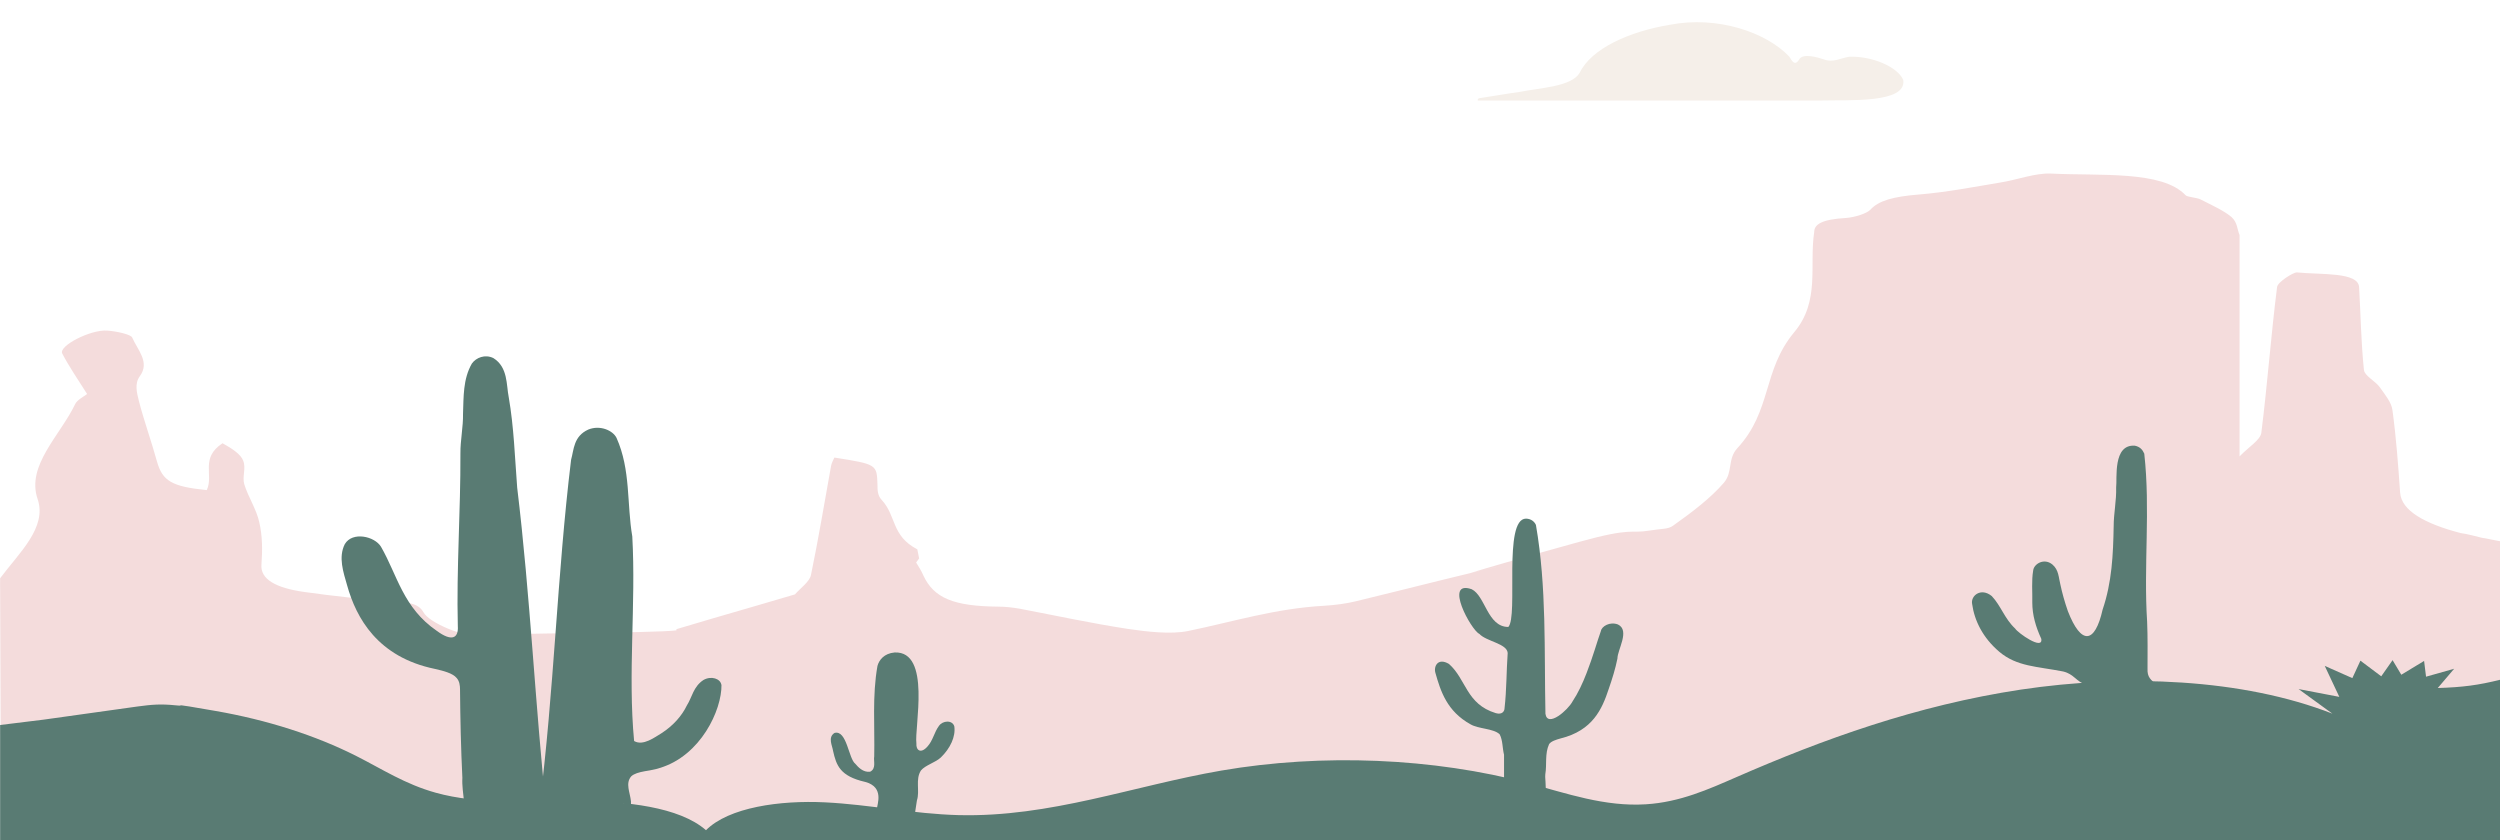
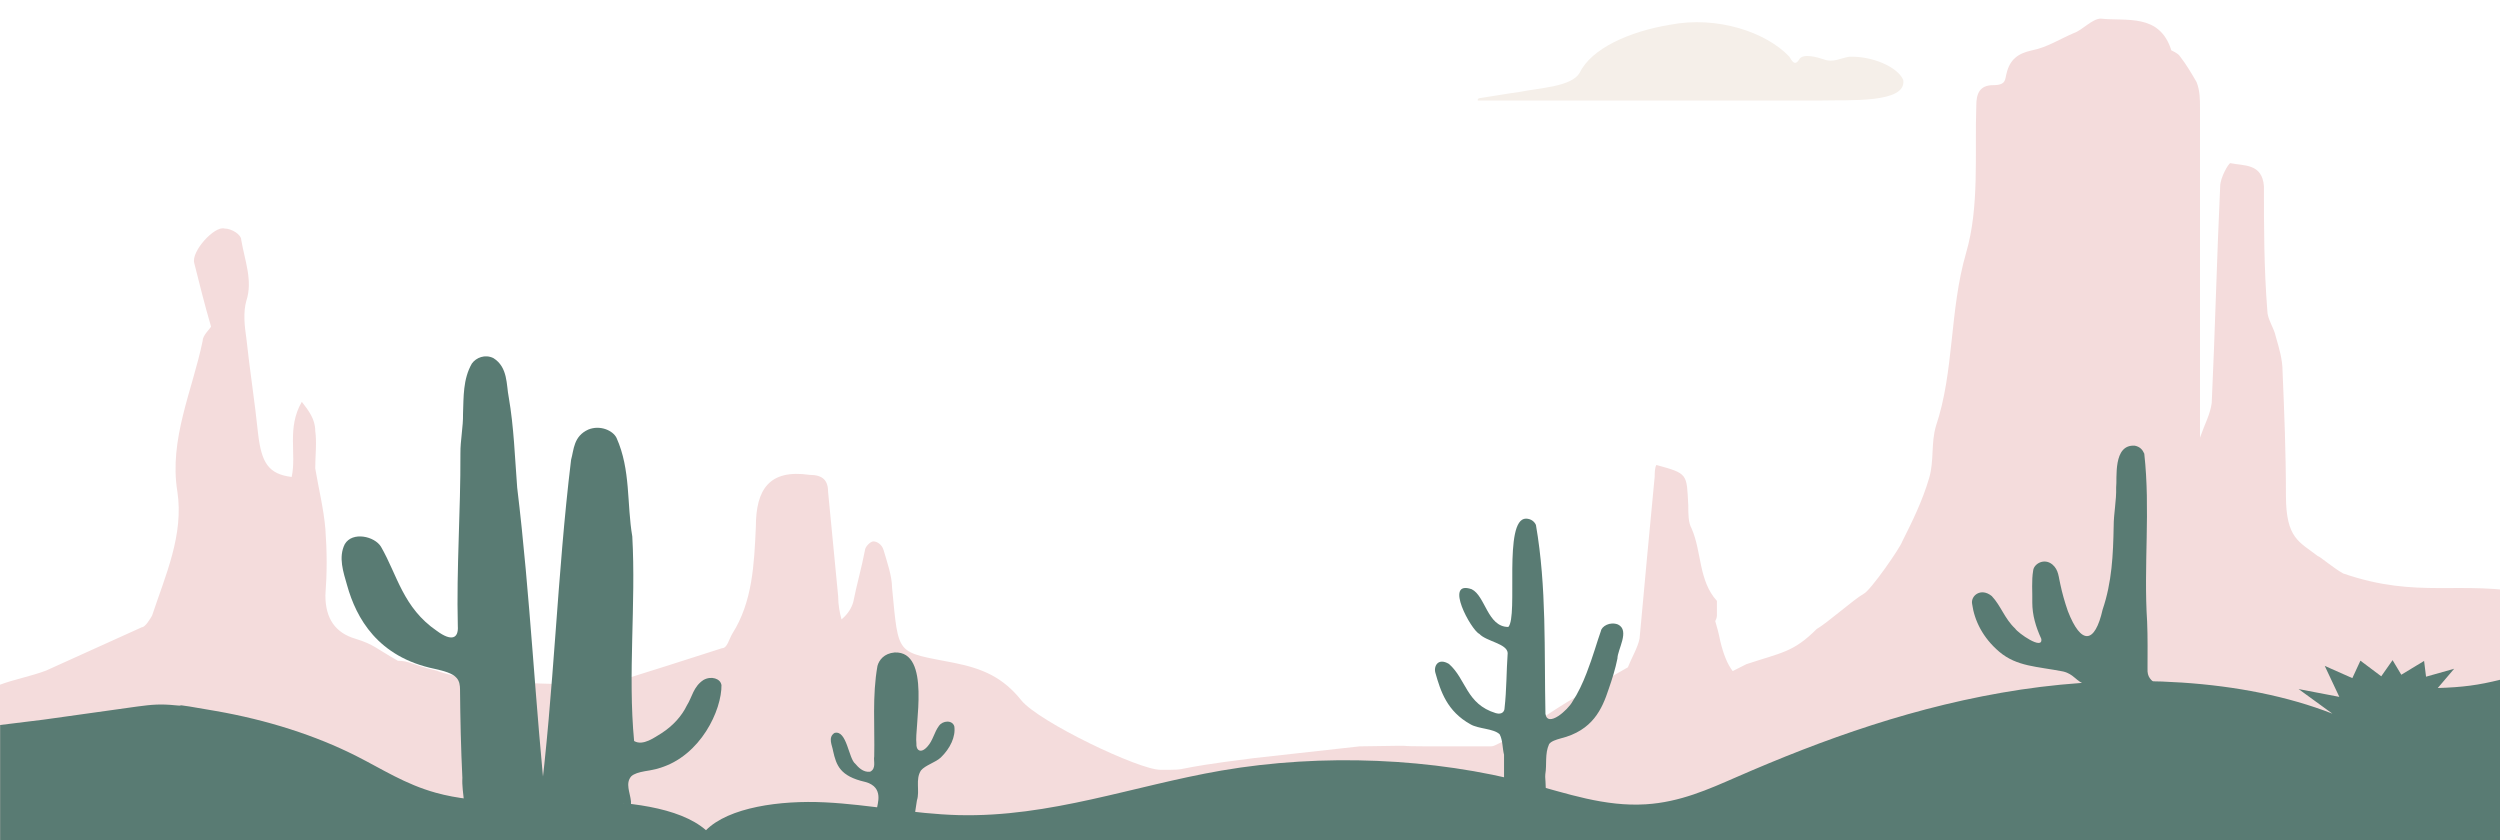
<svg xmlns="http://www.w3.org/2000/svg" id="Layer_1" data-name="Layer 1" version="1.1" viewBox="0 0 1920 645">
  <defs>
    <style>
      .cls-1 {
        stroke: #597b73;
        stroke-width: 6px;
      }

      .cls-1, .cls-2 {
        fill: #597b73;
      }

      .cls-3 {
        fill: #f4dcdc;
      }

      .cls-3, .cls-4, .cls-5, .cls-6, .cls-2, .cls-7, .cls-8, .cls-9 {
        stroke-width: 0px;
      }

      .cls-4 {
        fill: #f5efe9;
      }

      .cls-5, .cls-8 {
        fill: #000;
      }

      .cls-6 {
        fill: #563617;
      }

      .cls-7, .cls-8, .cls-10 {
        display: none;
      }

      .cls-7, .cls-9 {
        fill: #ffc754;
      }
    </style>
  </defs>
  <g>
-     <g id="BUTTES">
+     <path class="cls-3" d="M2001.6,464.6l-4.9,1253.5-1891.3,1.5,2.5-1074.6H0l-.7-118.9c11.6-4.4,24.5-6.7,36.1-11.1,24.5-11.1,49-22.2,73.6-33.3,2.6,0,6.5-6.7,7.8-8.9,10.3-31.1,24.5-62.1,19.4-95.4-6.5-39.9,11.6-77.7,19.4-115.4,0-4.4,5.2-8.9,6.5-11.1-5.2-17.8-9-33.3-12.9-48.8-2.6-8.9,15.5-28.8,23.2-26.6,5.2,0,12.9,4.4,12.9,8.9,2.6,15.5,9,31.1,3.9,46.6-2.6,8.9-1.3,20,0,28.8,2.6,24.4,6.5,48.8,9,73.2,2.6,22.2,7.8,31.1,25.8,33.3,3.9-17.8-3.9-37.7,7.8-57.7,5.2,6.7,10.3,13.3,10.3,22.2,1.3,8.9,0,20,0,28.9,2.6,15.5,6.5,31.1,7.8,46.6,1.3,17.8,1.3,33.3,0,51,0,17.8,7.7,28.8,23.2,33.3,14.2,4.4,15.5,7.3,32.5,16.9,9,0,10.8,3.1,29.5,7.5,30.3,11.9,119.2,10.5,134.1,10.4,0-.3,0-.5,0-.8.5,0,1.1,0,1.5-.2,28.4-8.9,56.8-17.8,83.9-26.6,3.9,0,5.2-6.7,7.8-11.1,15.5-24.4,16.8-53.2,18.1-82.1,0-28.8,10.3-44.4,41.3-39.9,10.3,0,14.2,4.4,14.2,13.3,2.6,26.6,5.2,53.3,7.7,79.9,0,6.7,1.3,13.3,2.6,17.8,5.2-4.4,7.7-8.9,9-13.3,2.6-13.3,6.5-26.6,9-39.9,0-2.2,3.9-6.7,6.5-6.7s6.5,2.2,7.8,6.7c2.6,8.9,6.5,20,6.5,28.9,5.2,53.2,2.6,48.8,47.8,57.7,21.9,4.4,37.4,11.1,51.6,28.9,13.7,16.6,90.4,53.3,106.7,53.2,27,0,0,0,72-9l81-9c63-1,9,0,63,0h37.8c1.1,0,2.2-.3,3.2-.8s0,0,0,0c19.4-8.9,37.4-22.2,55.5-33.3,15.5-8.9,31-17.8,46.5-26.6,2.6-6.7,7.8-15.5,9-22.2,3.9-42.2,7.7-84.3,11.6-124.3,0-2.2,0-6.7,1.3-8.9,24.5,6.7,23.2,6.7,24.5,31.1,0,6.6,0,13.3,2.6,17.8,7.8,17.8,5.2,39.9,19.4,55.5v11.1s0,2.2-1.3,4.4c1.3,4.4,2.6,8.9,3.9,15.5,2.4,10,5.4,17.5,9.5,22.9,3.2-1.6,6.7-3.3,10.5-5.3,27-9,36-9,54-27,7.8-4.4,28.3-22.6,36-27,5.2-2.2,28.4-35.8,29.7-40.2,7.8-15.5,15.5-31.1,20.7-48.8,3.9-13.3,1.3-26.6,5.2-39.9,14.2-42.2,10.3-88.8,23.2-133.1,10.3-35.5,6.5-75.4,7.8-113.2,0-8.9,2.6-15.5,12.9-15.5s9-4.4,10.3-8.9c2.6-11.1,9.1-15.5,19.4-17.8,11.6-2.2,21.9-8.9,32.3-13.3,6.5-2.2,14.2-11.1,20.7-11.1,19.4,2.2,45.2-4.4,54.2,24.4,0,0,5.2,2.2,6.5,4.4,5.2,6.7,9,13.3,12.9,20,2.6,6.7,2.6,13.3,2.6,20v253c3.9-11.1,7.8-17.8,9-26.6,2.6-55.5,3.9-111,6.5-166.4,0-6.7,6.5-17.8,7.8-17.8,10.3,2.2,24.5,0,25.8,17.8,0,31.1,0,62.1,2.6,95.4,0,6.7,5.2,13.3,6.5,20,2.6,8.9,5.2,17.8,5.2,26.6,1.3,31.1,2.6,62.1,2.6,95.4s10.3,35.5,24.5,46.6c1.3,0,11.6,8.9,19.4,13.3,58.1,20,89.6,4.7,145.1,15.8,10.3,6.7,16.3,8.6,26.6,13,10.3,2.2,19.4,2.2,29.7,4.4l1.3-8.9Z" />
+     <g id="BUTTES" class="cls-10">
      <path class="cls-5" d="M1203.1,424h0Z" />
      <path class="cls-3" d="M.8,639.2v8.6l465-.2c-.2-1.9,64.2.6,64.2-1.3v.3h577.1v.2h812.6l1.1-.4v-4.9L.8,639.2ZM529.9,646.4c0-1.2-.3-2.4-.4-3.6.2.8.4,1.6.4,2.4v1.2h0Z" />
      <path class="cls-3" d="M1921.5,515.6v-99.7c-2.1-.2-13.3-2.7-15.5-2.9-13.3-3.4-13.4-3.1-16.2-3.6-27.6-7.2-45.5-17.2-46.5-31-1.5-21.1-3-42.3-5.9-63.4-.7-5.9-5.7-11.9-9.8-17.7-3.2-4.5-11.6-8.7-12.1-13.1-2.2-21.2-2.5-42.5-3.7-63.6-.5-11.9-29.3-9.5-48-11.4-2.5,0-14.5,7.3-15,11.2-4.7,37.2-7.4,74.7-12.1,112-.7,5.5-9.8,10.9-16.7,18.1v-170c-2-4.6-1.5-9.5-6.2-13.8-5.7-4.9-15.3-9.2-23.9-13.6-2.5-1.3-10.1-1.8-11.3-3.1-18-19.2-65.5-14.8-103.6-16.7-12.1-.5-25.6,4.8-38.9,6.9-20.4,3.4-40.9,7.4-62.5,9.2-19.9,1.6-31,4.8-37.2,11.7-2.5,2.7-11.6,5.8-18.7,6.3-18.7,1.1-24.4,4.9-24.4,10.9-3.9,25.7,4.7,52.9-15.3,76.8-24.6,29.5-17,60.3-43.8,89.2-7.6,8.4-3.2,18.2-10.3,26.5-9.8,11.4-24.1,22.4-39.1,33-3.9,2.8-8.6,2.1-18.2,3.7-14.8,2.5-12.4-2.8-53.9,8.7-49.1,13.6-71.7,20.3-83.6,23.9,6-1.4,12-2.8,18-4.2,18.4-4.2,37-8.1,55.8-12h.2-.2c-18.7,3.9-37.3,7.7-55.6,12h0c-6,1.3-11.9,2.8-17.9,4.2-7.3,1.7-14.6,3.5-21.8,5.3,0,.1-.2.1-.4.1-22,5.4-43.9,11-66,16.3-7.4,1.8-15.8,2.9-23.9,3.4-38.2,2.1-70.2,12.3-104.8,19.4-13,2.7-31.5.6-46.3-1.6-28.1-4.3-55.2-10.2-83-15.5-5.3-.9-10.9-1.6-16.4-1.6-34.5-.3-49.6-6.6-57.7-24-1.4-3.4-3.5-6.6-5.5-9.9.7-1.1,1.6-2.1,2.3-3.1-.5-2.4-.9-4.6-1.4-7-20.1-10.5-16-25.7-27.3-37.9-3.3-3.4-3.3-7.7-3.3-11.7-.5-15.7-.4-15.7-33.1-20.9-.9,2.1-2.1,4.1-2.5,6.2-5.1,28.1-9.7,56.2-15.5,84.1-1.1,5.1-8.1,10-12.3,14.8-20.9,6.2-42,12.3-63,18.4-9.3,2.7-18.6,5.5-28,8.3v1.1h0v-.2c-16.8,2.3-133.9,1.9-150.8,4.1-11.3,1.5-38.9-9.5-43.5-18-3.8-6.8-11.7-7.8-25.3-8.6-22.1-1.4-44.2-3.9-65.7-6.9-22.7-3.1-34.4-10-33.4-21.2.8-10.9.8-21.8-1.7-32.5-2.1-9.8-8.5-19.3-11.5-29.1-1.7-5.9,1.5-12.2-.8-18-1.7-4.8-8.1-9.2-15.9-13.5-17.4,11.5-6.6,24.3-12.1,36-27-2.7-34-7.1-38.2-21.8-4.3-15.7-10-31.3-14-46.9-1.5-6.2-3.4-13.1.8-18.8,7.9-10.7-1.7-20.1-5.9-29.7-.9-2.3-11.9-4.8-19.1-5.3-12.7-1-37.6,11.8-34.6,17.6,5.3,10.2,12.3,20.3,19.1,31.1-2.3,1.8-7.6,4.5-9.1,7.6-11.5,24.2-37.8,47.3-28.9,73.1,7.4,21.8-14.1,41.1-28.8,60.8-.1,4.4,0,7.2,0,8.3l.7,186.7,1920,2.4c.6-84.4,1.4-80.9.8-126h-.1Z" />
      <path class="cls-5" d="M1203.1,424h0Z" />
    </g>
    <g id="GREENS">
      <path class="cls-5" d="M1657.9,526.9c-11.4.9-25,.3-36.8.3s-13.8,0-18.4-1.2h19.9c11.4,0,22.8.3,34.1,0,.3.2.7.5,1,.8h.2Z" />
      <path class="cls-2" d="M1186.8,594.6c1.3-7.6-.5-15.7,2.9-23.1,1.5-2.2,5.3-3.4,8.9-4.4,24.6-6.1,31.8-22.5,36.9-38,2.7-7.8,5.1-15.4,6.7-23.4,0-6.8,9.8-21.5.4-26.1-6.2-2.4-12.5,1.4-13.1,5-2.6,7.1-6.1,19.8-11,32.3-3,7.8-6.6,15.5-10.8,21.8-3.4,6.5-19.2,20.5-20.8,9.5-1-48.3,1-97.2-7.3-145-.9-2.2-3.4-4.8-7.6-4.9-17.8,0-5.8,75-13.6,83.2-16.1,0-17.6-23.9-28.2-29-21.6-7.4-.4,31.4,5.9,34.3,5.5,5.9,21.3,7.4,21.8,14.7-1,14.1-.8,28.3-2.4,42.3,0,2.4-1.8,5.3-6.7,3.9-22.9-7-22.6-26-36-37.8-8.6-5.1-11.9,2-10.4,6.9,4,14.1,8.9,29.5,27,39.5,6.2,3.6,17.5,3.1,22.3,7.6,2.5,4.6,2.1,10.7,3.4,15.7v18.8c4.7,3.2,26.1,6.1,32.1,8.2-.4-12.1-.6-7.6-.4-12.1h0Z" />
      <path class="cls-2" d="M554.1,525.9c.3,19.4-16,54.5-47.4,63.9-6.9,2.5-17.3,2.2-21.9,6.4-4.7,5.4-.9,12.4-.2,19.3h0v2.6l-4.4-.4-1.5-.5c-11.9,7.6-42.9,7.4-59,10-11.4,1.8-8.6,1.9-5.4-7.8,11.3-88.9,13.5-177.6,24.3-266.3,2.2-7.8,1.8-18,13.2-23.2,9.1-3.7,18.9.7,21.7,6.4,11,24.6,7.8,50.6,12.1,75.7,2.9,52.1-3.5,105.3,1.4,157.1,6.9,4.1,16.1-3.1,20.9-5.9,9.2-5.9,15.8-13.5,19.6-21.4,4.1-6.4,4.9-14.4,12.8-19.6,6.1-3.4,13-.9,13.7,3.7h0Z" />
      <path class="cls-2" d="M419.9,625.1h0c-7.9,6.4-37.3,9.5-50.8,11.9-4.5.5-11,1.5-15,1.2-1.4-.4-.5-1.6.7-4,4.6-11.9-.4-24.7.3-36.8-1.1-22.6-1.6-45.3-1.8-67.9,0-2.9-.4-6.4-2.6-8.8-3-3.7-10.2-5.5-16.8-7-43.9-9.1-60.3-39.1-67.3-64.1-2.9-10.2-6.9-21.6-1.8-31.7,5.8-9.9,22.9-6.1,27.8,2,12.6,21.8,16.9,46.9,43,64.7,10.9,8,16.7,6.1,16-3.9-1.1-44.2,2.2-88.2,2-132.4-.1-10.2,2.2-20.4,2-30.6.5-12.8-.1-26.5,6.8-38.5,3.3-4.6,10.1-7.3,16.5-4.2,11.3,7,9.9,20.7,11.8,30,4,23.1,4.7,46.3,6.5,69.5,10.1,83.3,13.8,167.8,22.7,250.6h0Z" />
      <path class="cls-5" d="M648.5,594.3c.5.4,1,.8,1.4,1.2l-1.4-1.2Z" />
      <path class="cls-5" d="M660,589.2c.5.4,1,.7,1.6,1.1-.5-.4-1-.7-1.6-1.1Z" />
      <path class="cls-2" d="M1622.7,526.1c-6.6,0-13.3-.2-19.9,0-.3,0-.5,0-.7-.2-7.6-2.4-9.2-8.2-17.6-10.2-19.9-3.9-35.5-3.7-49-15.1-12.6-10.7-19.1-23.8-20.9-36.7-1.3-6.4,6.8-12.9,15.1-6.1,7.2,7.7,9.7,17.2,18,25,1.8,3.1,21.6,17.2,20,7.8-4.2-9.1-6.9-18.2-6.9-27.8.2-8.2-.7-16.6.7-24.8.6-4.9,8.3-9.7,14.7-4.5,5,4.2,4.8,10.1,6.1,15.1,1.5,7.1,3.3,13.4,5.8,20.7,10.3,26.5,20.8,25.1,26.7-1.1,7.2-21.1,8.1-42.4,8.5-64,0-9.9,2.2-19.8,1.9-29.8.9-6.8-2.7-33.4,14.4-32.1,3.9.8,5.9,3.1,7.2,6.1,4.8,42.9-.6,86.2,2.2,129.2.5,12,.3,24,.3,36-.3,6.4,2.4,8.7,7.6,12.5-11.4.3-22.8,0-34.2,0h0Z" />
      <path class="cls-2" d="M1921.8,521.4l-1.1.5h0c-17.5,4.4-29.5,5.9-48.5,6.5,4.2-4.9,8.4-9.9,12.6-14.8-7.2,2.1-14.4,4.1-21.6,6.1-.5-4.1-1-8.1-1.5-12.1-5.8,3.5-11.6,7.1-17.5,10.6-2.2-3.7-4.4-7.5-6.7-11.2-2.9,4.1-5.8,8.3-8.7,12.4-5.3-4-10.7-8-16-12-2.1,4.5-4.1,8.9-6.2,13.4-7.1-3.1-14.1-6.2-21.2-9.4,3.7,7.9,7.5,15.8,11.2,23.8-10.4-2-20.8-4-31.3-6l26,18.9c-69-27-158.9-30.5-239.2-18.5-80.2,12.1-152.3,38.3-218.7,67.3-21.1,9.2-43.2,19.2-69.4,20.8-31.5,2-60.9-8.4-89.7-16.1-73.5-19.6-158.9-23.1-236.3-9.8-67.7,11.7-131.5,36-202,34.2-34.6-.9-67.9-8.1-102.4-9.8s-73.9,3.8-91.4,21.4c-20.5-18-62-22.4-98.8-22.4s-75.5,2.9-108.8-6.4c-23.4-6.5-41.2-18.2-60.8-28.1-31.4-15.9-68.6-27.8-108.3-34.7s-20.2-3.2-30.5-4.3c-11.6-1.2-18.3-.6-29.5.9-24,3.4-48.1,6.7-72.1,10.1L.1,556.8v91h1921.8c0-44.2.3-100.6,0-126.5h0Z" />
      <path class="cls-2" d="M732.9,557.8c-1.5-5-8.9-4.5-11.8-.3-3.6,4.8-4.6,11.2-8.7,15.7-5.3,6.1-9,2.9-8.6-2.2-1.7-12.1,11.6-71.1-16.7-69.9-8.2.7-12,5.9-13.2,10.3-4.1,23-2,46.3-2.5,69.5-.7,3.5,1.8,9.4-3.2,11.8-5.4.6-9.2-3.6-11.3-6.1-5.2-3.8-6.5-26.3-16-23.7-5.3,3.4-1.7,9.7-1.1,13.8,2.5,11.1,5.3,19.4,24.6,23.8,15.2,4,9,17.7,9.1,20.7.2,5.1,27.9,9.2,29.2,3.3l1.5-9.8h0c2.4-7.2-1.4-16.1,3.1-23,3.4-4.1,11.2-6.1,15.3-10,7.1-6.9,11.5-15.9,10.3-24h0Z" />
    </g>
    <path id="COG" class="cls-8" d="M873.5,1.5c9.4,3.9,10.1,13.6,20.2,17.5,9,3.9,18.8-.4,24.1-6.3,4.1-4.3,7.9-9.9,15.7-10.4,4-.3,8.3.6,12.3,1.4,15.4,3.6,25.9,5.8,24.5,19.5-.3,5.5,1,11.7,7.2,15.1,4.8,2.8,11.9,2.8,17.5,1.2,2.9-.7,5.7-1.8,8.6-2.8,10.3-3.6,18.1-1.5,25.7,4.6,4.4,3.6,9.4,7.2,11.7,11.7,1.5,3,1.2,6.2-.3,9.1-1.7,3.4-5.4,6.9-7.2,10.4-1.8,3.4-2.3,7.3-.3,10.7,2.9,5.1,10.7,7.5,18,8,12.8.6,20.2,1.1,24,11.8,2.1,7.1,6.9,17.1-1.1,22.9-5.1,3.8-13.4,5.4-18.2,9.5-6.4,4.9-6.3,11.7-.4,16.8,5.8,5.3,18.2,7.9,19.5,15.4,1,5.4-2.1,10.7-4.2,15.8-5,10.7-11.5,12.2-26.3,11.7-7,0-14.7,1.6-18.4,6-10.8,14.6,18.9,22.5-3.6,37.8-5.1,3.5-10.2,7.4-17,8.9-10.4,2.3-18.1-4.7-27.4-6.5-8.7-1.9-17,.9-20.4,7.2-1.7,2.8-2.1,6.2-2.4,9.4-.9,12.9-12,14.7-26.6,16.8-15.5,2.2-20.5-1.7-27.4-11.5-5.1-6.7-15-11-24.6-6.7-9.2,3.6-11.6,13-21.8,15.5-7.3,1.7-15.1-.6-22.1-2.2-29.4-7-7.8-21.8-23.7-32.8-5.9-3.6-14.3-3-21.1-.7-11.2,4.1-18.5,6.3-28.5-.8-5.2-3.9-10.8-7.9-14.2-12.8-4.1-6,.9-11.4,5.3-16.8,3.6-4.6,5.4-10.5,1.6-15.1-3.4-4.3-10.5-6.2-17.1-6.7-4.1-.3-8.4-.4-12.3-1.4-9.1-2.3-11.6-9.2-13.4-15.9-2.4-7.6-3.3-14.9,7-19.6,4.6-2.2,10.3-4,14-7,6.6-4.9,6.7-11.8.6-17-3.4-3.1-8.8-5.1-12.9-7.8-7.6-4.6-7.7-10.9-5.1-17.3,1.7-4,3.2-8.3,6.3-11.8,3.1-3.6,8-5.7,14.1-5.9,5.3-.3,11.3.4,16.5-.8,4.3-.9,8.2-2.6,10.5-5.3,3.8-4.3,2.7-9.9,0-14.6-1.2-2-2.6-4.1-3.6-6.1-3.7-7,.4-12.5,7.2-17.1,8.4-5.9,17.4-12.4,29.7-7.8,4.9,1.7,9.8,4.6,15.2,5.5,8.6,1.7,16.6-1.2,19.9-7.3,3.2-5.1,1.4-11.7,4.6-16.8,4.1-6.5,13.7-7.8,22.9-9.2,5.4-.9,11.9-1.6,17.3.6h0ZM1003.5,137.8c.4-41.6-43.2-77.7-99.5-81.5-62.3-5.3-119.2,31.8-121.4,77.5-2.8,33.6,24.8,66.6,66.7,79.6,72.7,23,154.2-16.5,154.2-75.4h0v-.2Z" />
    <path id="CLOUD" class="cls-4" d="M1135,77.4c-.5-1.8,1-2.1,2.5-2.2,9.8-1.4,19.6-3.3,29.6-4.6,15.8-3.2,39.9-4,46.1-14.7,9-18.8,38.5-31.8,69.4-36.9,36.3-7,73.8,5.7,91.6,24.5,2,3.2,4.2,7.9,7.8,1.8,3.1-4.5,13.8-1.3,18.7.3,6.8,2.7,12.6-.8,19.2-2,17.6-.8,37.5,7.7,41.8,17.8,2.8,18.2-42.1,15.2-63,15.8h-263.7v.2Z" />
    <path id="SUN" class="cls-7" d="M971.8-178.3c101.1,2.8,202.9,85.3,177.1,192.3-27.2,102.2-151.7,143.9-246.2,115.4-86.5-23.7-154.7-107.8-120.7-198.4,27.8-73.2,112.9-113.5,189.6-109.2h.2Z" />
  </g>
-   <g id="SUN-2" data-name="SUN" class="cls-10">
+   <g id="SUN-2" class="cls-10">
    <path class="cls-9" d="M971.8-178.3c101.1,2.8,202.9,85.3,177.1,192.3-27.2,102.2-151.7,143.9-246.2,115.4-86.5-23.7-154.7-107.8-120.7-198.4,27.8-73.2,112.9-113.5,189.6-109.2h.2Z" />
  </g>
  <g id="daguaro" class="cls-10">
    <path class="cls-1" d="M927.6,411.9v71.7c0,4.6,3.7,8.3,8.3,8.3h6.7c4.1,0,7.5-3.4,7.5-7.5v-138c0-9.7,7.8-17.5,17.5-17.5s20,9,20,20v166.5c0,3.9,3.1,7,7,7h6.5c5.5,0,10-4.5,10-10v-121c0-7.7,6.3-14,14-14s12.5,5.6,12.5,12.5v124.8c0,15.7-11.6,29-27.2,31.1l-14.1,1.9c-5,.7-8.7,4.9-8.7,9.9v49.3h-37.5v-81c0-5.5-4.5-10-10-10h-8.1c-7.9,0-15.5-3.2-21.1-8.9-4.7-4.9-7.4-11.4-7.4-18.2v-75.9c0-6.9,5.6-12.5,12.5-12.5s11.5,5.1,11.5,11.5h0Z" />
    <path class="cls-6" d="M1023.9,332.7c-1.8,9.8-14.8,20.3-26.1,22.8-8,1.7-10.7-7.6-17.1-11.1-4.1-2.5-10-1.7-12.7-4.2-2.5,2.9-8.8,1.8-13.2,4.2-6.5,3.3-9.6,12.5-17.5,10.6-11.1-2.8-23.8-13.6-25.3-23.4-.8-5,0-13.9,1.2-18.8,2.2-9.1,6.5-23.3,17-14.3,5.8,4.8,10.5,13,9.8,5.3-1.3-14.7,7.7-54,25.1-35.9l.7,3.5c1.4,1.8,2.2,1,2.9,2.6.8-1.7,1.9-1,3.4-2.9l.9-3.4c18-17.6,25.7,21.9,23.9,36.6-.9,7.7,4-.5,10-5,10.7-8.7,14.6,5.6,16.5,14.7,1,4.9,1.5,13.8.6,18.8h-.1Z" />
  </g>
</svg>
